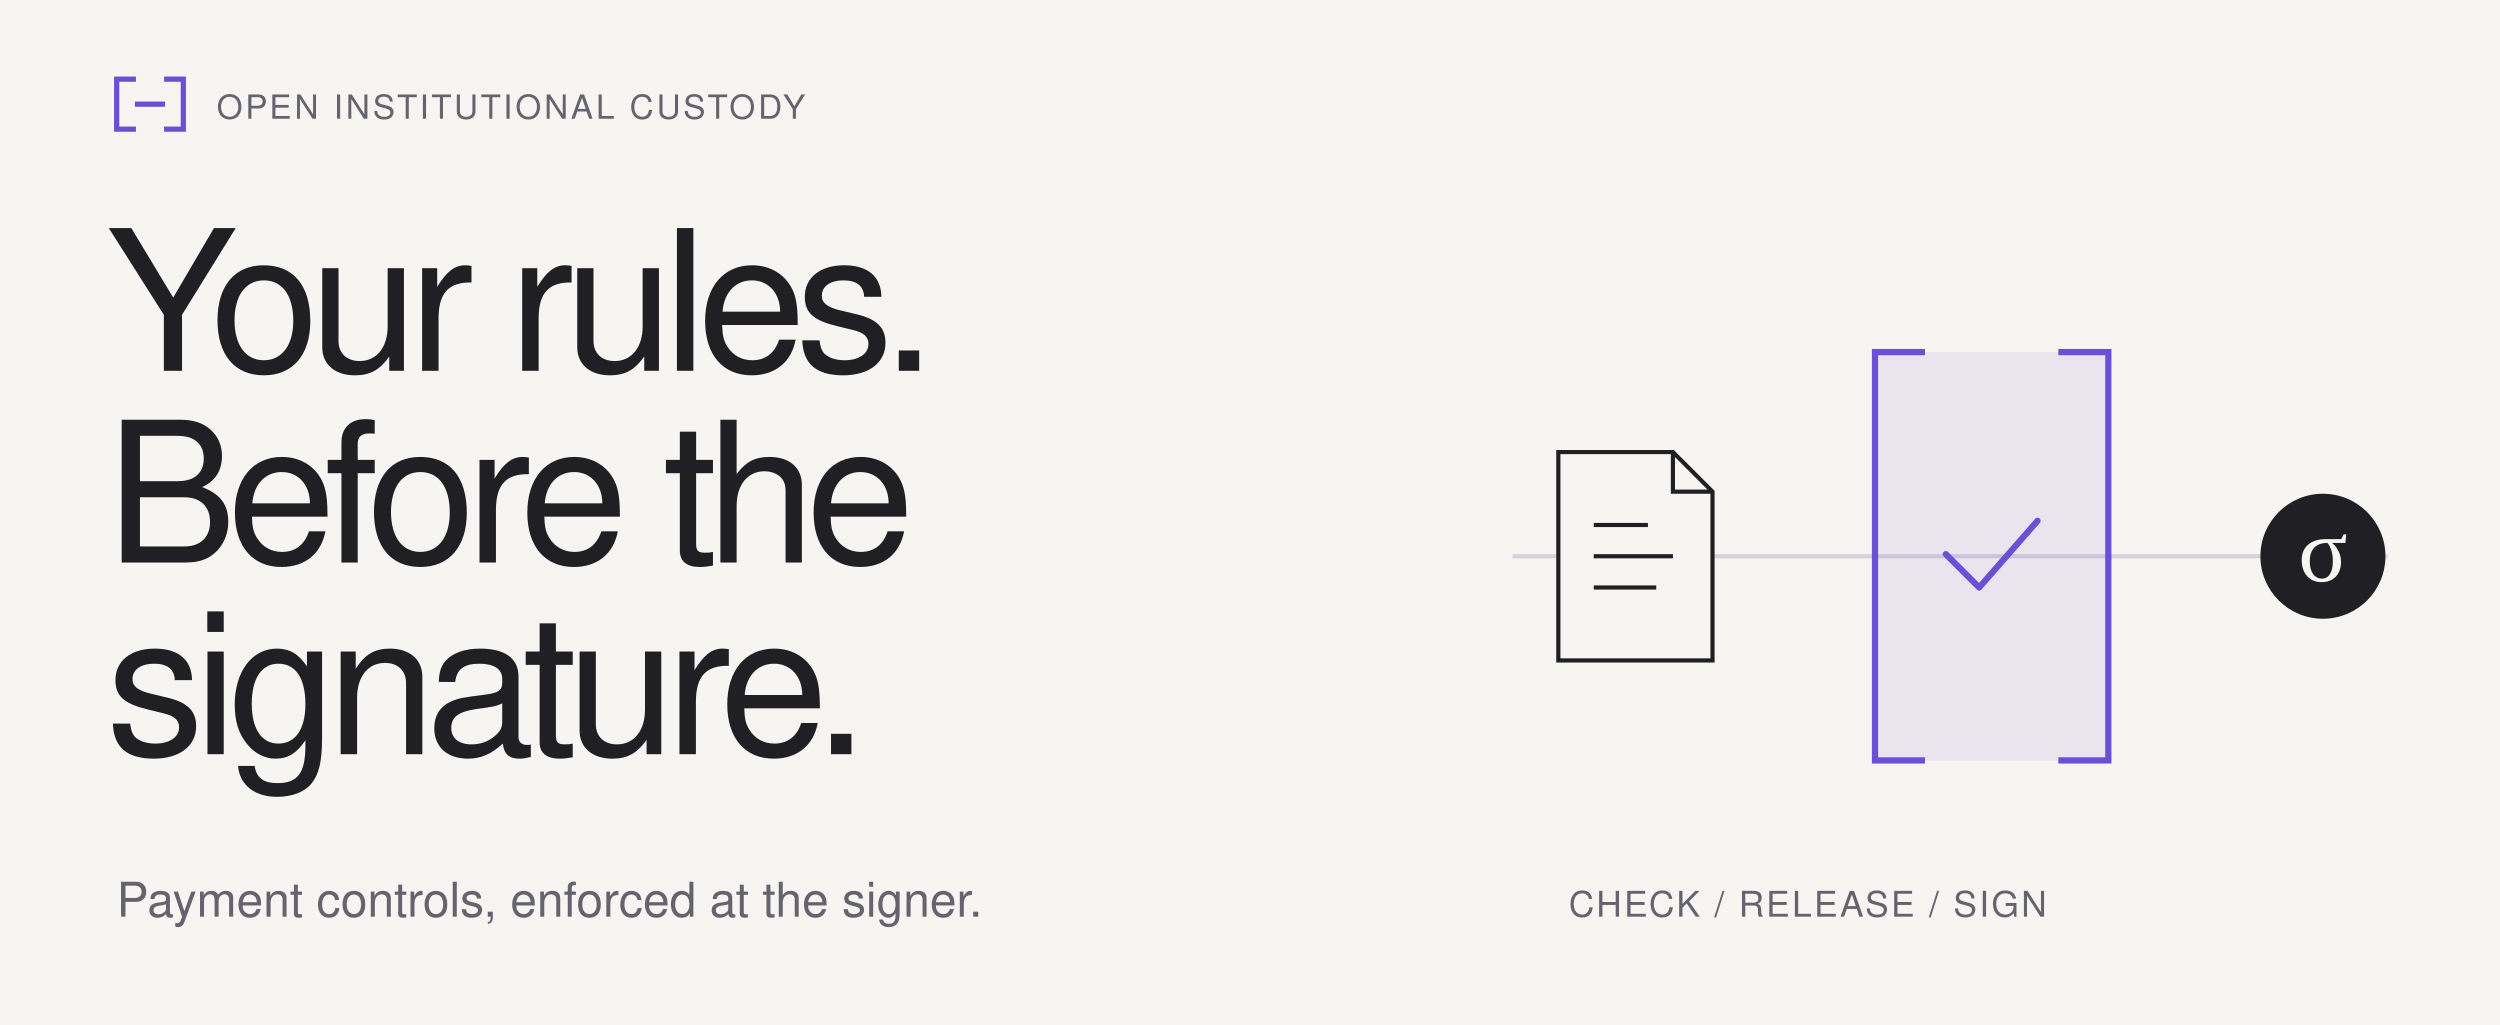
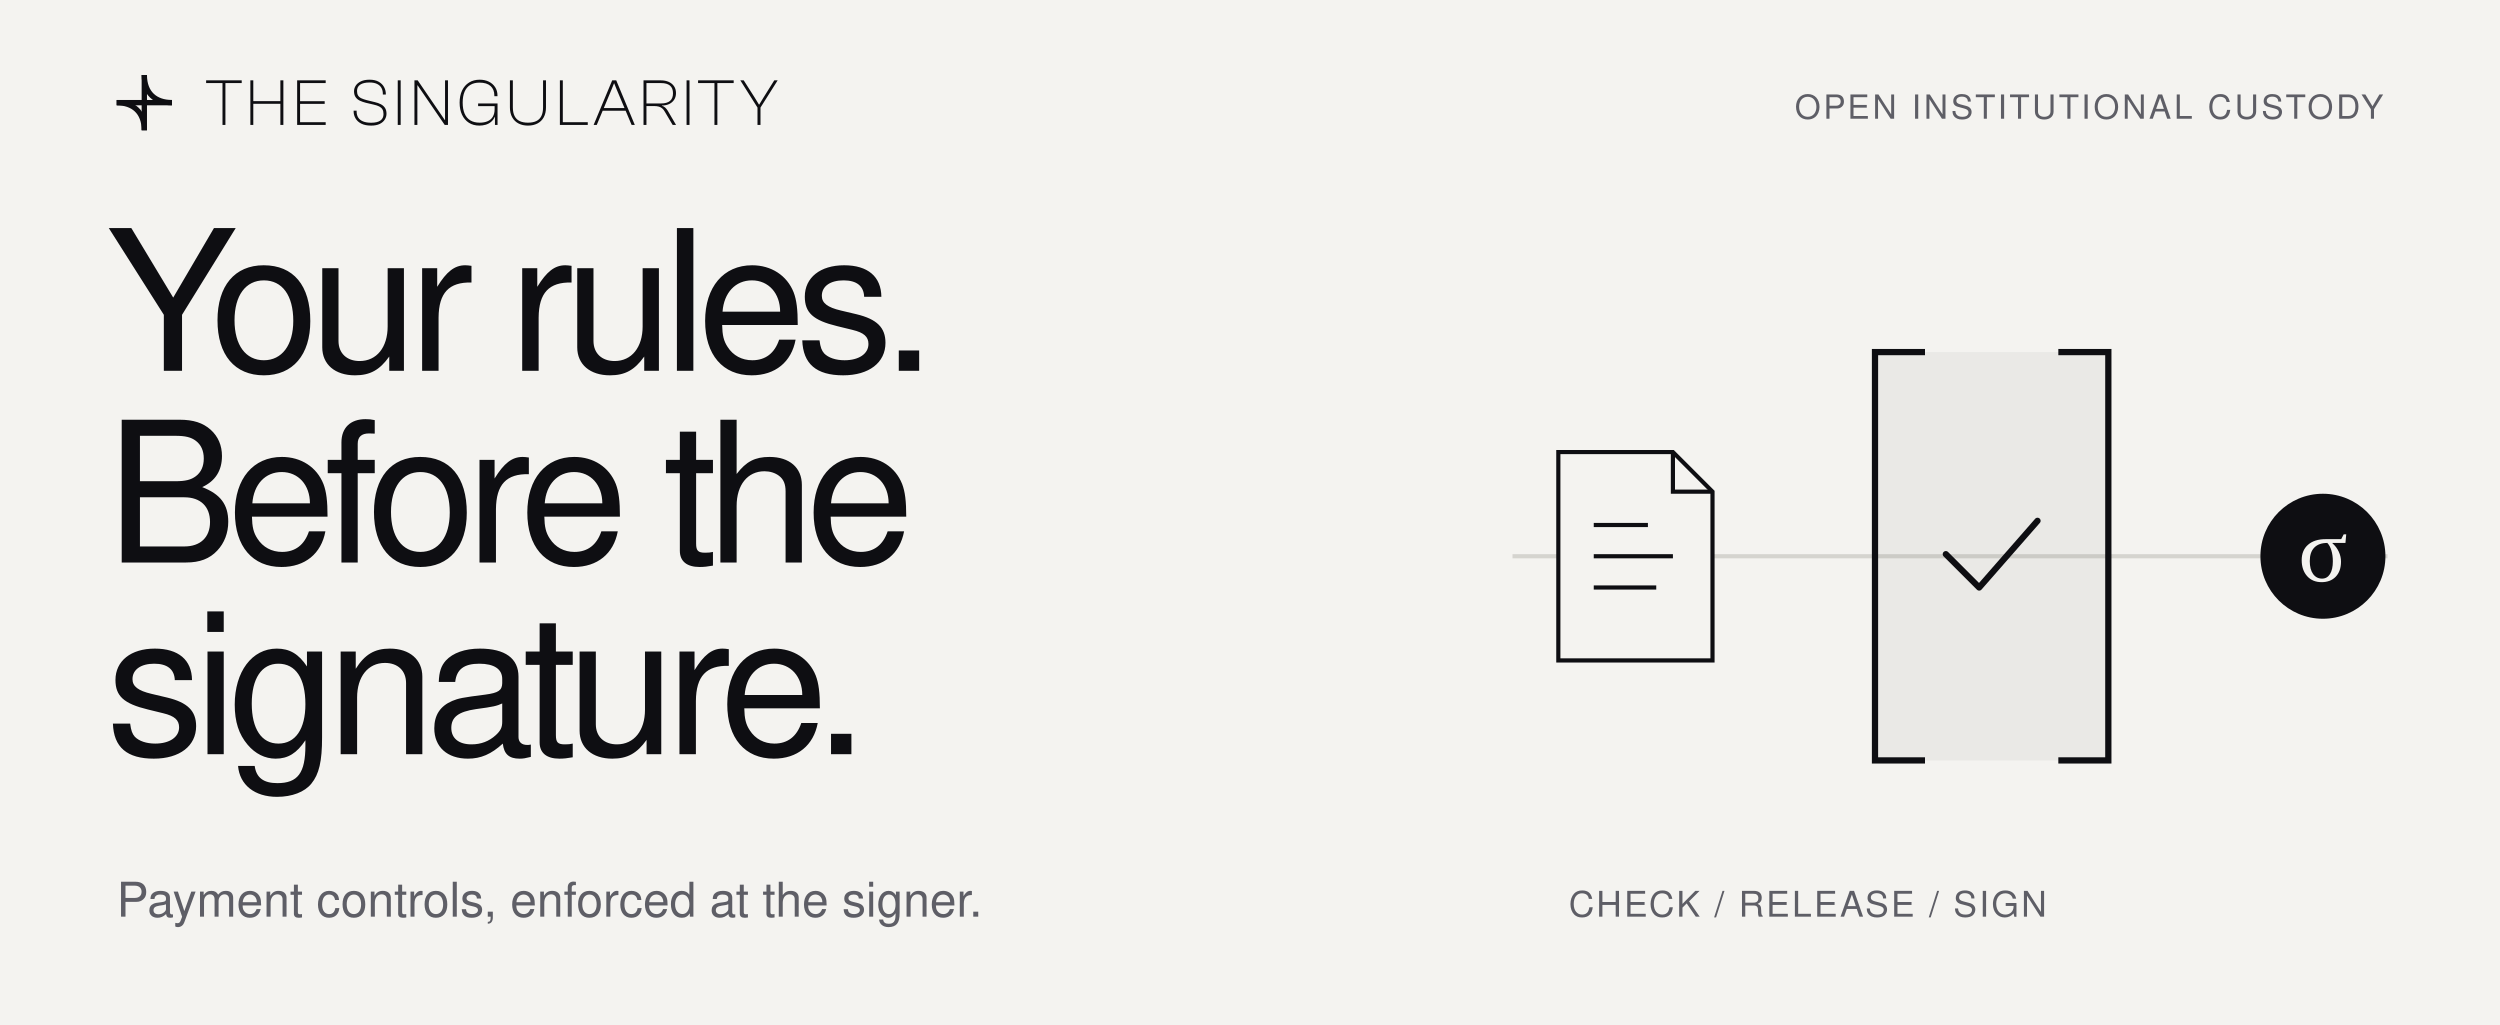
<svg xmlns="http://www.w3.org/2000/svg" width="1200" height="492" viewBox="0 0 1200 492" fill="none" role="img" aria-labelledby="title desc">
  <style>
    text { font-family: 'Helvetica Neue', Helvetica, Arial, sans-serif; }
-     .ink { fill: #202024; }
-     .muted { fill: #65636E; }
-     .accent { fill: #6951D5; }
+     .ink { fill: #0E0E12; }
+     .muted { fill: #5E5E66; }
    .mono { font-family: 'SFMono-Regular', Consolas, 'Liberation Mono', monospace; }

    .signal { opacity: 0; }
    @media (prefers-reduced-motion: no-preference) {
-       .signal { animation: transit 7.5s ease-in-out 1; }
-       .gate-accent { animation: acknowledge 7.5s ease-in-out 1; }
+       .signal { animation: transit 7.5s cubic-bezier(0.2, 0, 0, 1) 1; }
+       .gate-accent { animation: acknowledge 7.5s cubic-bezier(0.2, 0, 0, 1) 1; }
    }
    @keyframes transit {
      0%, 8% { opacity: 0; stroke-dashoffset: 24; }
      14% { opacity: 1; stroke-dashoffset: 24; }
      46% { opacity: 1; stroke-dashoffset: -166; }
      60% { opacity: 1; stroke-dashoffset: -166; }
      88% { opacity: 1; stroke-dashoffset: -396; }
      96%, 100% { opacity: 0; stroke-dashoffset: -420; }
    }
    @keyframes acknowledge {
-       0%, 35%, 78%, 100% { opacity: .10; }
-       46%, 60% { opacity: .28; }
+       0%, 35%, 78%, 100% { opacity: .05; }
+       46%, 60% { opacity: .14; }
    }
    @media (prefers-reduced-motion: reduce) {
      .signal, .gate-accent { animation: none; }
    }
  </style>
-   <rect width="1200" height="492" fill="#F6F5F2" />
-   <g transform="translate(56 38)" stroke="#6951D5" stroke-width="2.5" stroke-linecap="square">
-     <path d="M8 0H0V24H8M24 0H32V24H24" />
-     <path d="M10 12H22" />
+   <rect width="1200" height="492" fill="#F4F3F0" />
+   <g class="brand-lockup" transform="translate(46 26) scale(0.1596822)">
+     <g transform="translate(35.37 35.37) scale(0.14714)">
+       <path d="M 750 185.5 L 750 1314.5" fill="none" stroke="#0E0E12" stroke-width="109" stroke-linecap="butt" stroke-linejoin="miter" />
+       <path d="M 185.5 750 L 1314.5 750" fill="none" stroke="#0E0E12" stroke-width="109" stroke-linecap="butt" stroke-linejoin="miter" />
+       <path d="M 1314.5 750 C 979.47 750 750 562.47 750 185.5" fill="none" stroke="#0E0E12" stroke-width="109" stroke-linecap="butt" stroke-linejoin="miter" />
+       <path d="M 185.5 750 C 520.53 750 750 937.53 750 1314.5" fill="none" stroke="#0E0E12" stroke-width="109" stroke-linecap="butt" stroke-linejoin="miter" />
+     </g>
+     <path transform="translate(328.13 212.73)" d="M61.4 -134L61.4 0L52.6 0L52.6 -134L61.4 -134M110.4 -134L110.4 -125.8L3.4 -125.8L3.4 -134L110.4 -134M235.6 -134L235.6 0L226.6 0L226.6 -134L235.6 -134M145.2 -134L145.2 0L136.4 0L136.4 -134L145.2 -134M230.4 -71.6L230.4 -63.6L140.8 -63.6L140.8 -71.6L230.4 -71.6M285.8 -134L285.8 0L277 0L277 -134L285.8 -134M362.8 -8.2L362.8 0L280.6 0L280.6 -8.2L362.8 -8.2M359.8 -71.4L359.8 -63.4L280.6 -63.4L280.6 -71.4L359.8 -71.4M362.8 -134L362.8 -125.8L280.6 -125.8L280.6 -134L362.8 -134M499.4 2L499.4 2Q481.6 2 469.9 -3.9Q458.2 -9.8 452.5 -19.7Q446.8 -29.6 446.8 -40.8L446.8 -40.8L446.8 -42.8L455.8 -42.8L455.8 -40.6Q455.8 -29.8 460.5 -22.3Q465.2 -14.8 474.9 -10.7Q484.6 -6.6 499.6 -6.6L499.6 -6.6Q517.6 -6.6 527.1 -13.1Q536.6 -19.6 536.6 -32.6L536.6 -32.6Q536.6 -41.4 533.4 -46.8Q530.2 -52.2 523.8 -55.5Q517.4 -58.8 507.4 -61L507.4 -61L483.6 -66.6Q473.8 -69 465.7 -72.8Q457.6 -76.6 452.8 -83.5Q448 -90.4 448 -101.2L448 -101.2Q448 -110.2 453.2 -118.2Q458.4 -126.2 468.9 -131.1Q479.4 -136 494.8 -136L494.8 -136Q511.2 -136 522 -129.9Q532.8 -123.8 538.2 -114Q543.6 -104.2 543.6 -93L543.6 -93L543.6 -91.4L534.6 -91.4L534.6 -93.4Q534.6 -104.2 530.1 -111.8Q525.6 -119.4 516.7 -123.5Q507.8 -127.6 494.6 -127.6L494.6 -127.6Q476.6 -127.6 466.8 -121.2Q457 -114.8 457 -102.2L457 -102.2Q457 -93.6 460.2 -88.4Q463.4 -83.2 470 -80.1Q476.6 -77 486.6 -74.4L486.6 -74.4L510.4 -68.6Q520.4 -66.4 528.4 -62.3Q536.4 -58.2 541 -51.3Q545.6 -44.4 545.6 -33.6L545.6 -33.6Q545.6 -24.4 540.5 -16.2Q535.4 -8 525.2 -3Q515 2 499.4 2M588.2 -134L588.2 0L579.4 0L579.4 -134L588.2 -134M638.4 -102L638.4 0L629.6 0L629.6 -134L639.4 -134L709.8 -31L720.8 -14.8L721.6 -14.8L721.6 -31L721.6 -134L730.4 -134L730.4 0L720.6 0L650.8 -102L639.2 -119L638.4 -119L638.4 -102M824.8 2L824.8 2Q806.6 2 793.3 -6.5Q780 -15 772.7 -30.5Q765.4 -46 765.4 -67L765.4 -67Q765.4 -88 772.8 -103.5Q780.2 -119 793.8 -127.5Q807.4 -136 825.8 -136L825.8 -136Q841 -136 853 -130.2Q865 -124.4 872.1 -113.6Q879.2 -102.8 879.2 -88.4L879.2 -88.4L879.2 -86.4L869.8 -86.4L869.8 -88.4Q869.8 -106.8 858.4 -117Q847 -127.2 825.4 -127.2L825.4 -127.2Q808.6 -127.2 797.3 -120.2Q786 -113.2 780.3 -99.9Q774.6 -86.6 774.6 -67L774.6 -67Q774.6 -47.6 780.3 -34.2Q786 -20.8 797.4 -13.8Q808.8 -6.8 825.8 -6.8L825.8 -6.8Q840 -6.8 850.1 -11.4Q860.2 -16 865.4 -25Q870.6 -34 870.6 -47.2L870.6 -47.2L870.6 -49.4L879.4 -49.4L879.4 -46.2L873 -24.2L871 -24.2Q867 -15.2 860 -9.3Q853 -3.4 843.9 -0.7Q834.8 2 824.8 2M879.4 -61.4L879.4 0L871.6 0L871.6 -30.6L870.6 -32.2L870.6 -61.4L879.4 -61.4M879.4 -64.6L879.4 -56.6L821 -56.6L821 -64.6L879.4 -64.6M970.8 2L970.8 2Q954.8 2 942.6 -4.3Q930.4 -10.6 923.5 -22.9Q916.6 -35.2 916.6 -52.8L916.6 -52.8L916.6 -134L925.4 -134L925.4 -52.8Q925.4 -37.2 930.5 -26.9Q935.6 -16.6 945.7 -11.7Q955.8 -6.8 970.8 -6.8L970.8 -6.8Q986 -6.8 996.1 -11.7Q1006.2 -16.6 1011.2 -26.9Q1016.2 -37.2 1016.2 -52.8L1016.2 -52.8L1016.2 -134L1025 -134L1025 -52.8Q1025 -35.2 1018.2 -22.9Q1011.4 -10.6 999.2 -4.3Q987 2 970.8 2M1075.6 -134L1075.6 0L1066.8 0L1066.8 -134L1075.6 -134M1150.6 -8.2L1150.6 0L1069.8 0L1069.8 -8.2L1150.6 -8.2M1222.6 -107.8L1177.6 0L1168.2 0L1224 -134L1236.2 -134L1292 0L1282.4 0L1237 -107.8L1230.2 -124.8L1229.4 -124.8L1222.6 -107.8M1268.4 -50.8L1268.4 -42.6L1191 -42.6L1191 -50.8L1268.4 -50.8M1327 -56.8L1327 0L1318.2 0L1318.2 -134L1370.4 -134Q1383.6 -134 1393.8 -129.5Q1404 -125 1409.9 -116.4Q1415.8 -107.8 1415.8 -95.6L1415.8 -95.6Q1415.8 -84.2 1410.3 -75.8Q1404.8 -67.4 1395.4 -62.9Q1386 -58.4 1373.6 -58.4L1373.6 -58.4L1373.6 -57.6Q1379.2 -56 1383.5 -52Q1387.8 -48 1391.2 -42.4L1391.2 -42.4L1416 0L1405.8 0L1382.2 -39.8Q1379 -45.6 1374.8 -49.4Q1370.6 -53.2 1364.5 -55Q1358.4 -56.8 1349.2 -56.8L1349.2 -56.8L1327 -56.8M1371.2 -125.8L1327 -125.8L1327 -64.6L1371.2 -64.6Q1388.6 -64.6 1397.7 -72.1Q1406.8 -79.6 1406.8 -95.2L1406.8 -95.2Q1406.8 -110.8 1397.7 -118.3Q1388.6 -125.8 1371.2 -125.8L1371.2 -125.8M1456.4 -134L1456.4 0L1447.6 0L1447.6 -134L1456.4 -134M1540.2 -134L1540.2 0L1531.4 0L1531.4 -134L1540.2 -134M1589.2 -134L1589.2 -125.8L1482.2 -125.8L1482.2 -134L1589.2 -134M1721.4 -134L1668.4 -50L1662.2 -50L1609.2 -134L1619.4 -134L1652.4 -82.2L1665.2 -61.2L1666 -61.2L1678.8 -82.2L1711.2 -134L1721.4 -134M1669.8 -58.8L1669.8 0L1660.8 0L1660.8 -58.8L1669.8 -58.8" fill="#0E0E12" />
  </g>
-   <text x="104" y="57" class="muted" font-size="16" font-weight="500" letter-spacing="1.4">OPEN INSTITUTIONAL CUSTODY</text>
+   <text x="1144" y="57" class="muted" font-size="16" font-weight="500" letter-spacing="1.4" text-anchor="end">OPEN INSTITUTIONAL CUSTODY</text>
  <text x="51" y="178" class="ink" font-size="94" font-weight="500" letter-spacing="-4.7">Your rules.</text>
  <text x="51" y="270" class="ink" font-size="94" font-weight="500" letter-spacing="-4.7">Before the</text>
  <text x="51" y="362" class="ink" font-size="94" font-weight="500" letter-spacing="-4.7">signature.</text>
  <g transform="translate(726 153) scale(1)">
-     <path d="M0 114H420" stroke="#D6D2DD" stroke-width="2" />
-     <path class="signal" d="M0 114H420" stroke="#6951D5" stroke-width="3" stroke-dasharray="24 460" />
-     <path d="M22 64H77L96 83V164H22Z" fill="#F6F5F2" stroke="#202024" stroke-width="2" />
-     <path d="M77 64V83H96M39 99H65M39 114H77M39 129H69" stroke="#202024" stroke-width="2" />
-     <rect class="gate-accent" x="174" y="16" width="112" height="196" fill="#6951D5" opacity=".10" />
-     <path d="M198 16H174V212H198M262 16H286V212H262" stroke="#6951D5" stroke-width="3" />
-     <path d="M208 113L224 129L252 97" stroke="#6951D5" stroke-width="3" stroke-linecap="round" stroke-linejoin="round" />
-     <circle cx="389" cy="114" r="30" fill="#202024" />
-     <text x="389" y="126" fill="#F6F5F2" text-anchor="middle" font-size="44" style="font-family: Georgia, 'Times New Roman', serif">σ</text>
+     <path d="M0 114H420" stroke="#D5D4CF" stroke-width="2" />
+     <path class="signal" d="M0 114H420" stroke="#FF6A1A" stroke-width="3" stroke-dasharray="24 460" />
+     <path d="M22 64H77L96 83V164H22Z" fill="#F4F3F0" stroke="#0E0E12" stroke-width="2" />
+     <path d="M77 64V83H96M39 99H65M39 114H77M39 129H69" stroke="#0E0E12" stroke-width="2" />
+     <rect class="gate-accent" x="174" y="16" width="112" height="196" fill="#0E0E12" opacity=".05" />
+     <path d="M198 16H174V212H198M262 16H286V212H262" stroke="#0E0E12" stroke-width="3" />
+     <path d="M208 113L224 129L252 97" stroke="#0E0E12" stroke-width="3" stroke-linecap="round" stroke-linejoin="round" />
+     <circle cx="389" cy="114" r="30" fill="#0E0E12" />
+     <text x="389" y="126" fill="#F4F3F0" text-anchor="middle" font-size="44" style="font-family: Georgia, 'Times New Roman', serif">σ</text>
  </g>
  <text x="56" y="440" class="muted" font-size="23" font-weight="400">Payment controls, enforced at the signer.</text>
  <text x="753" y="440" class="muted" font-size="17" font-weight="400" letter-spacing="1.1">CHECK   /   RELEASE   /   SIGN</text>
</svg>
